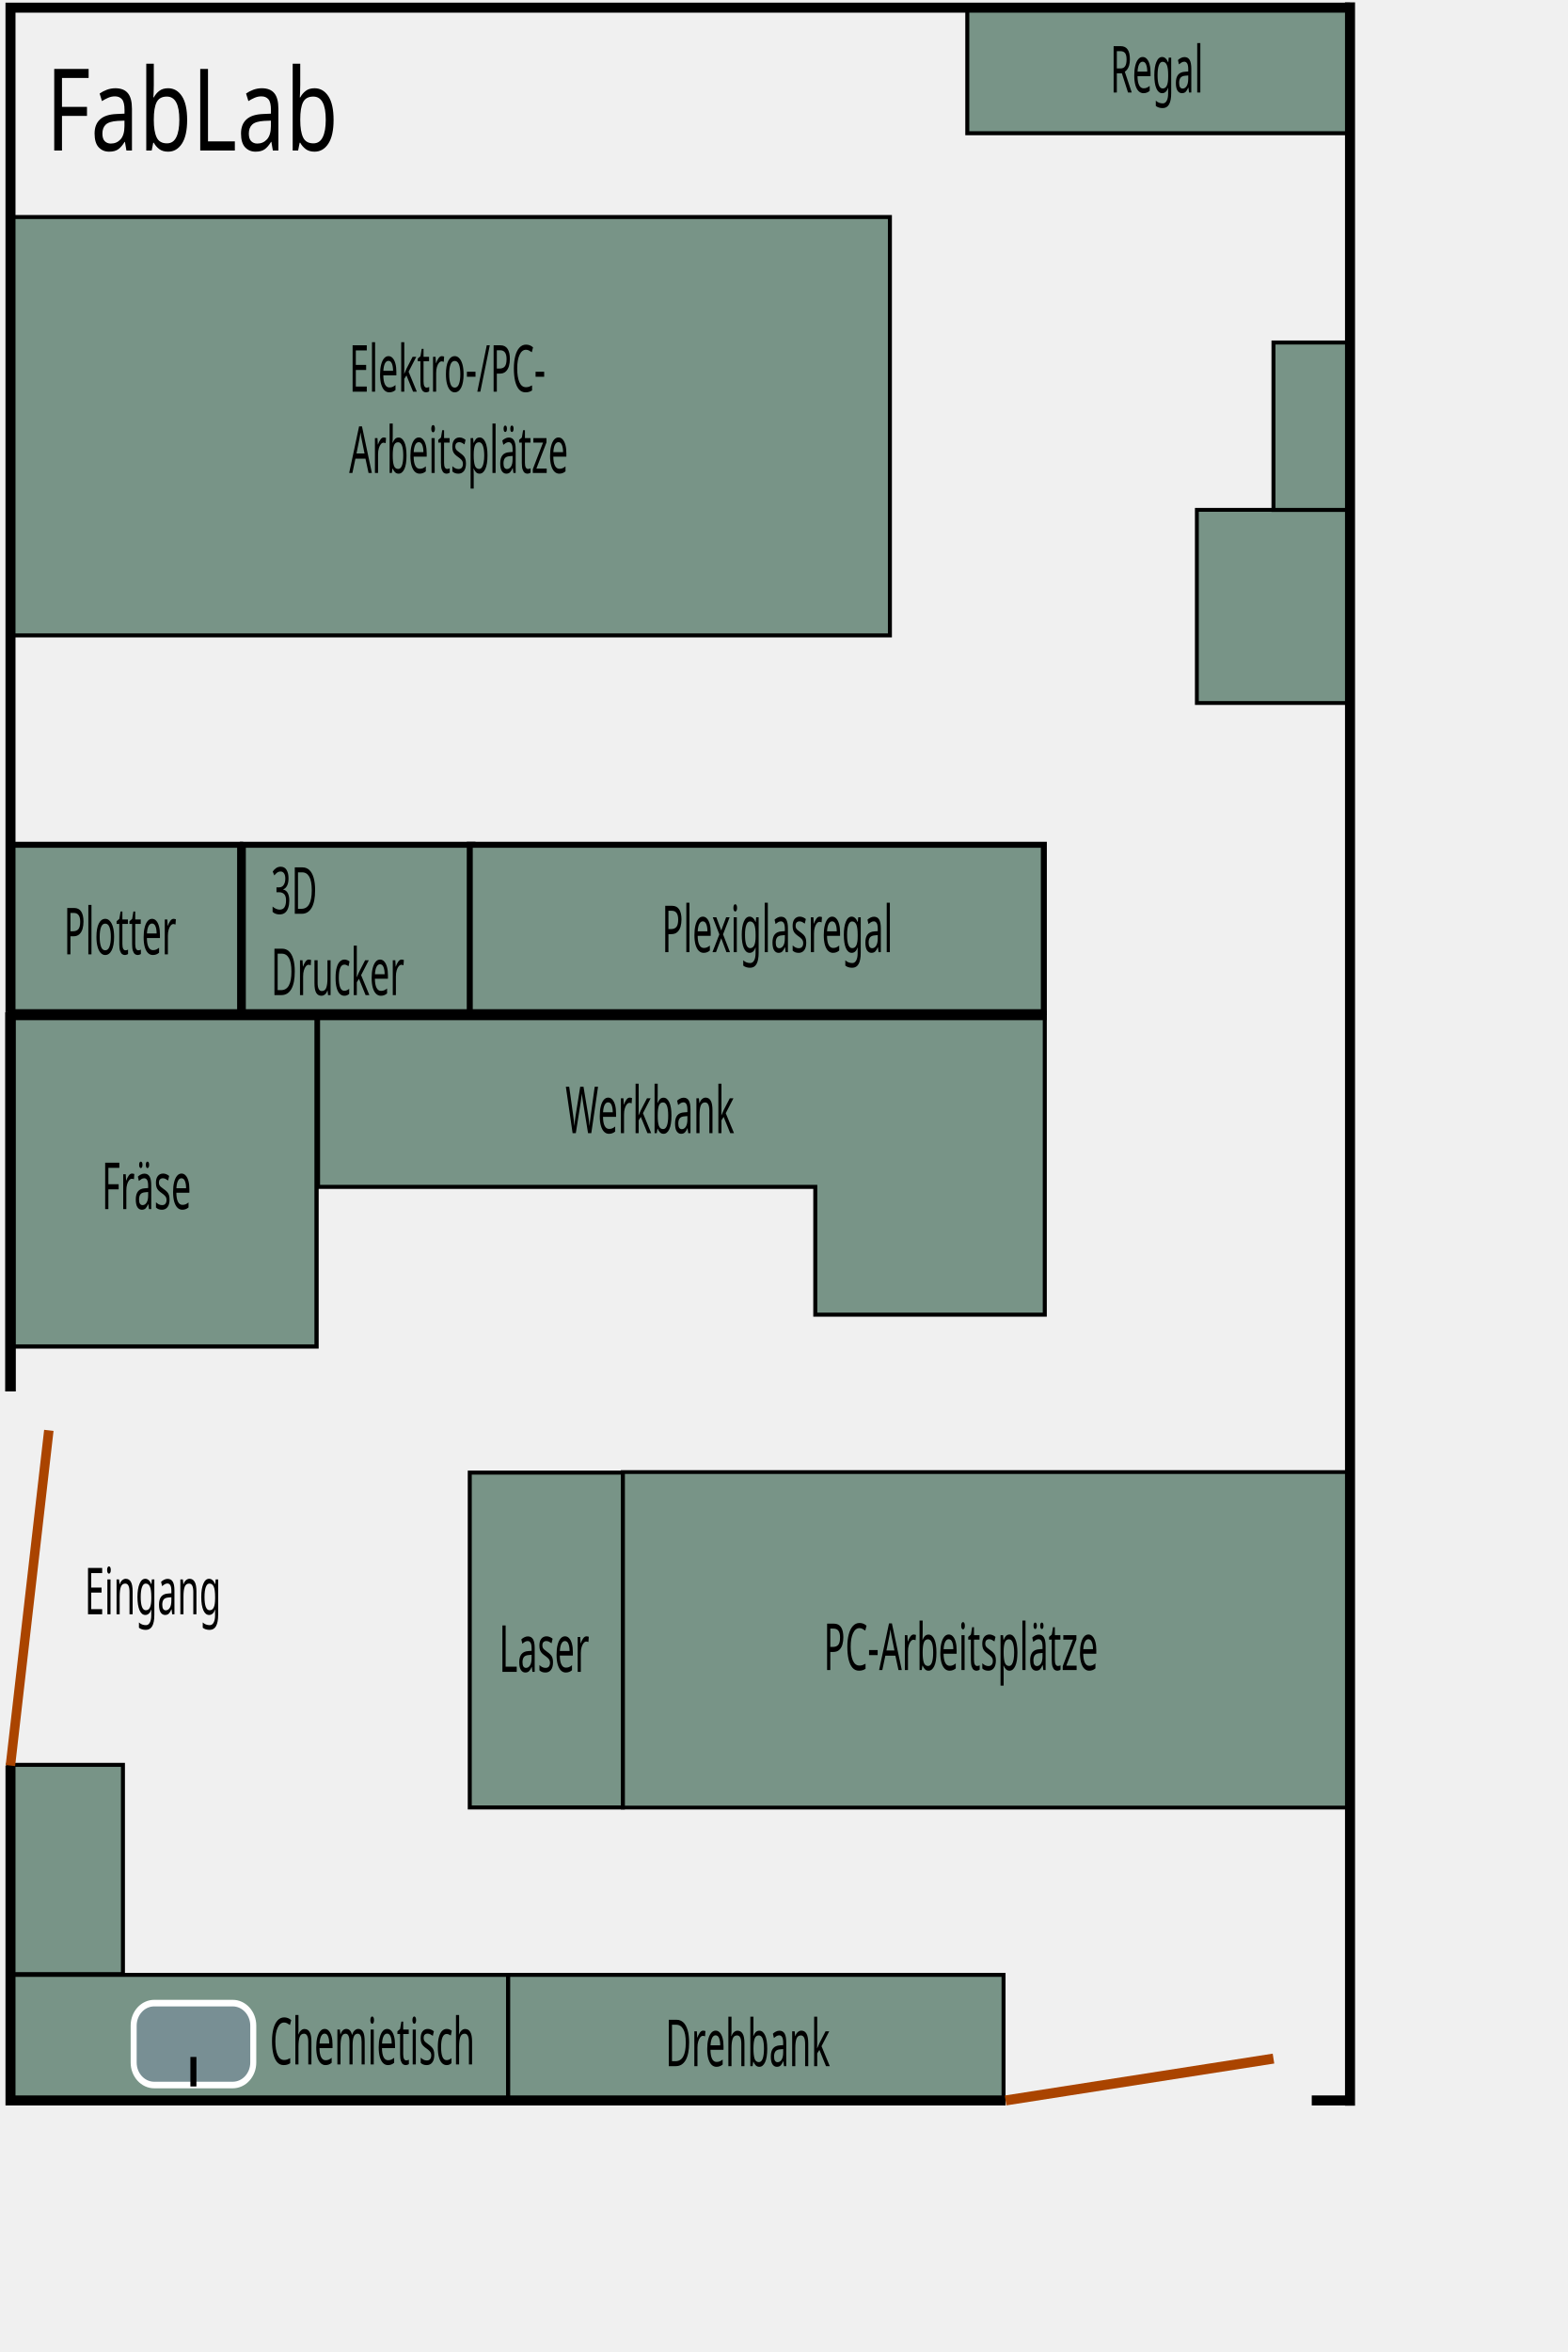
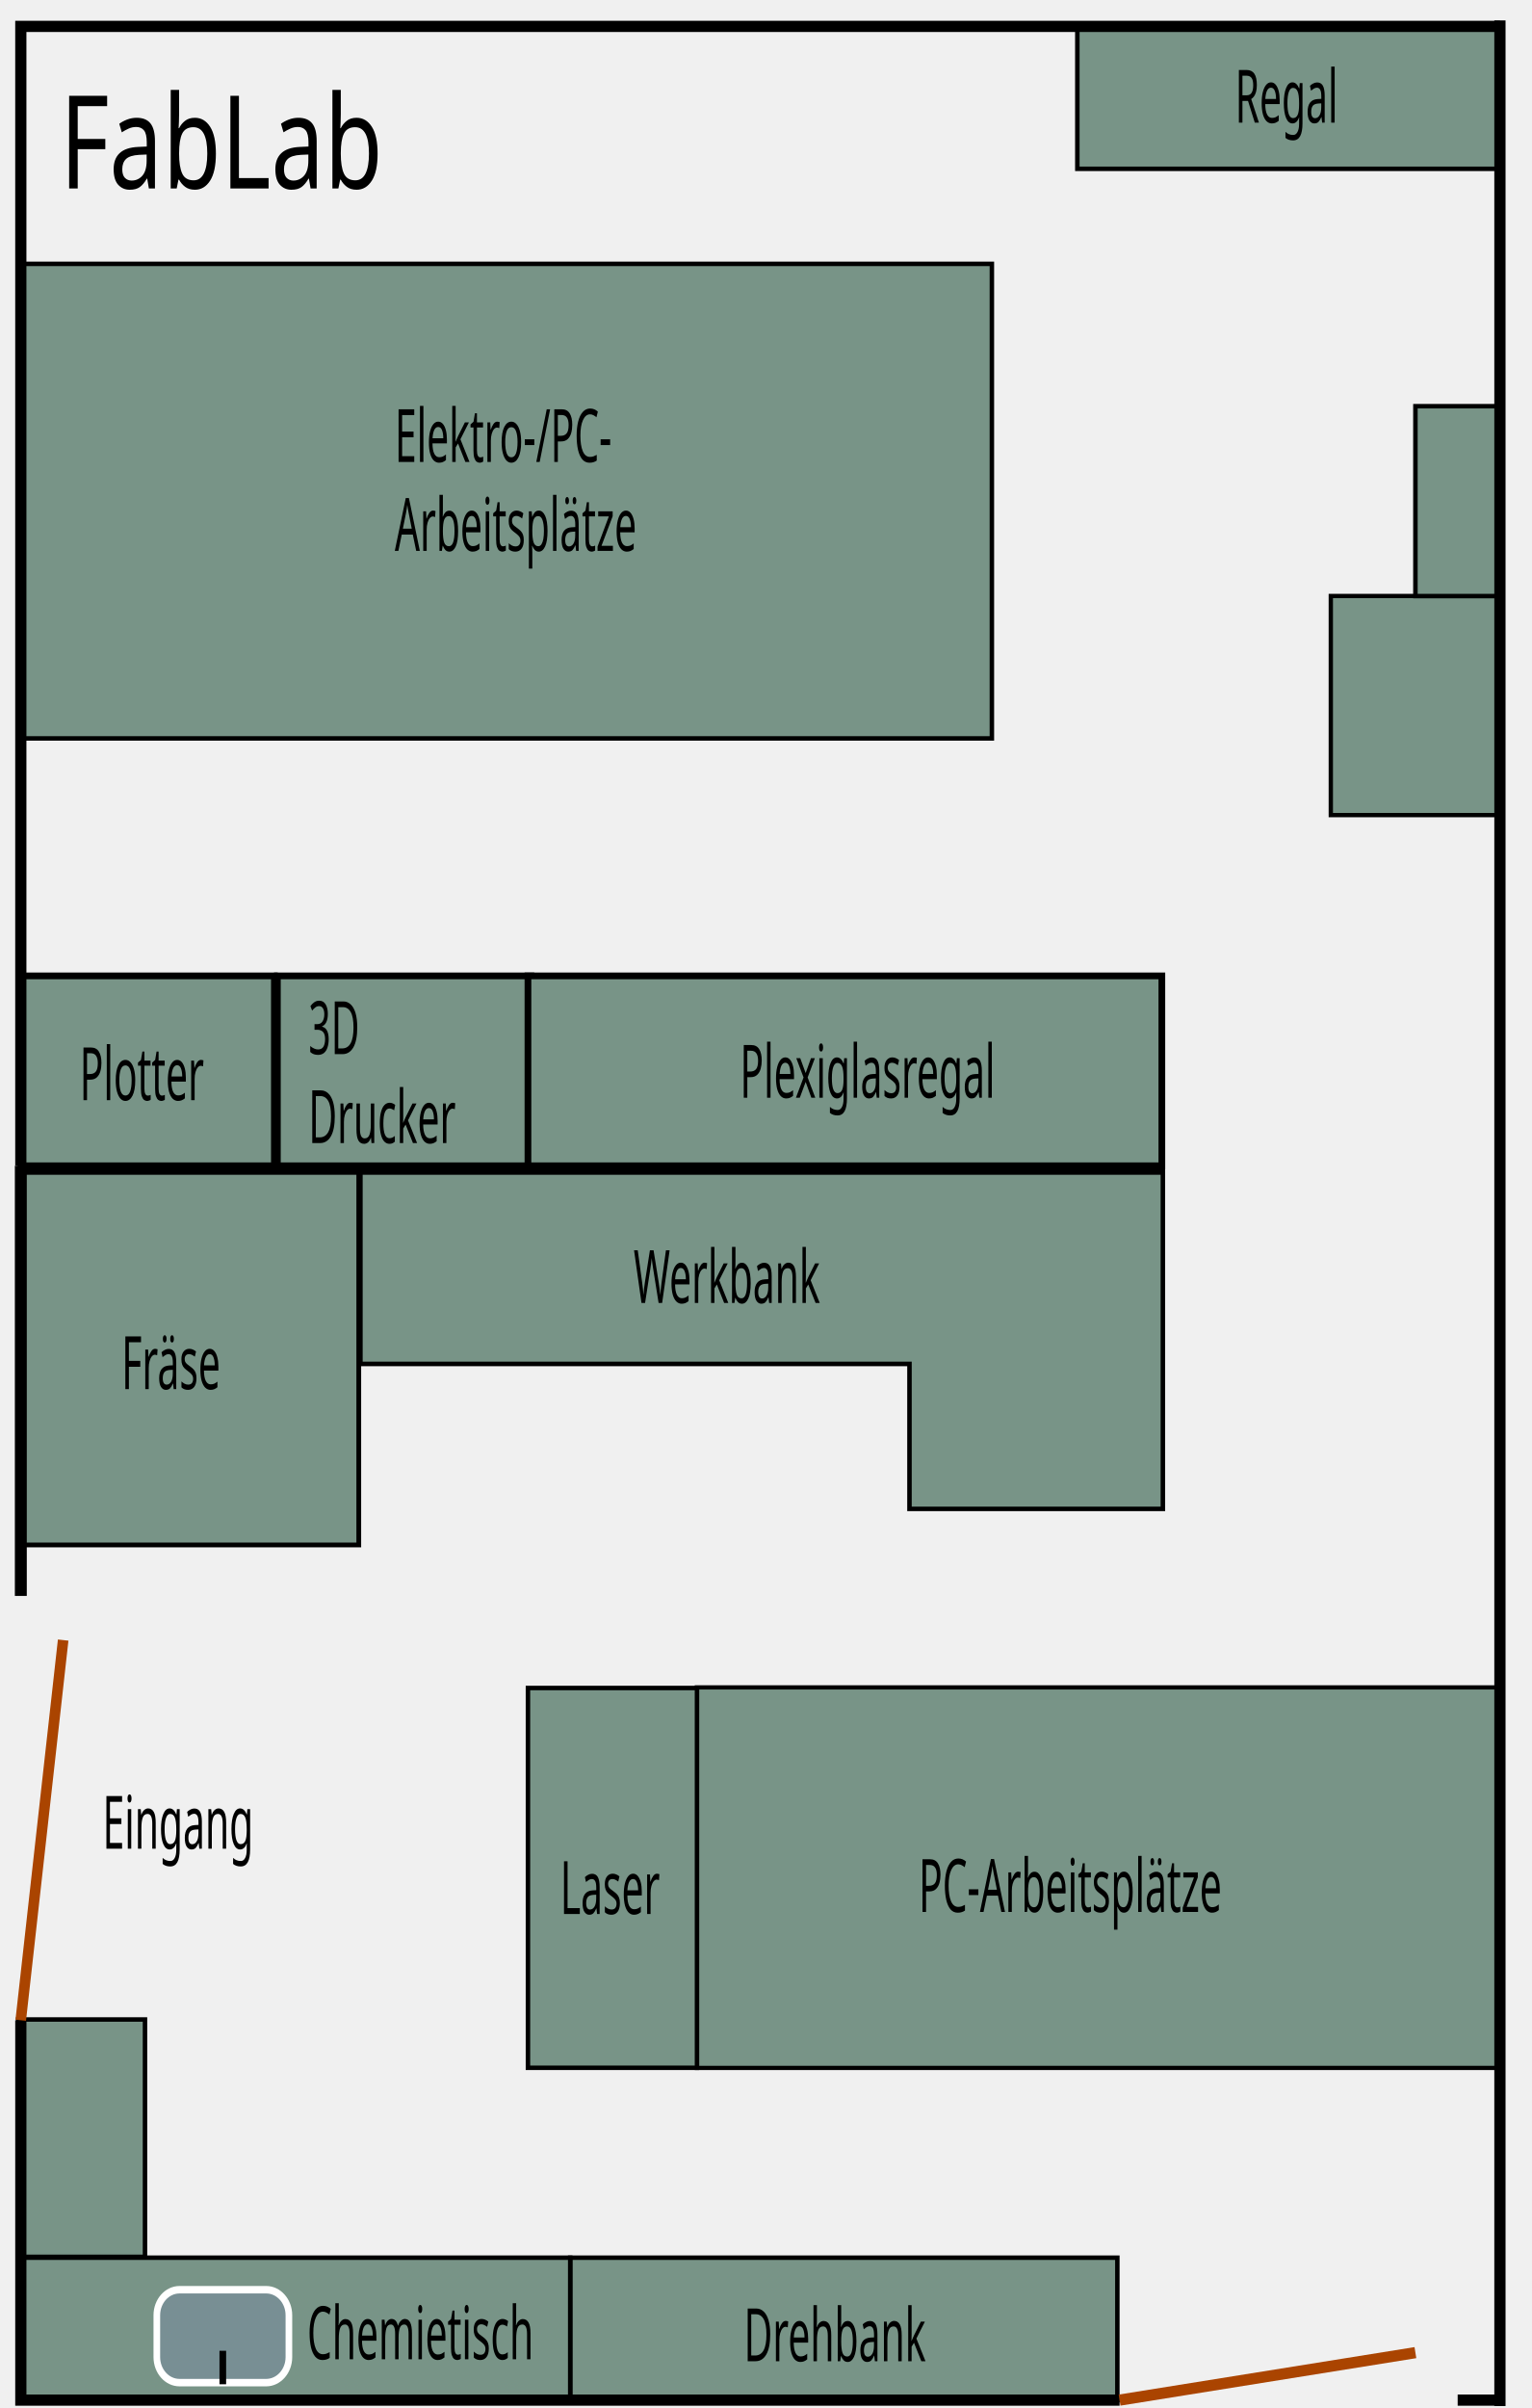
- <svg xmlns="http://www.w3.org/2000/svg" xmlns:ns1="http://www.openswatchbook.org/uri/2009/osb" width="400" height="600" viewBox="0 0 400 600" id="svg2" version="1.1">
+ <svg xmlns="http://www.w3.org/2000/svg" xmlns:ns1="http://www.openswatchbook.org/uri/2009/osb" width="350" height="550" viewBox="0 0 350 550" id="fablab" version="1.1">
  <defs id="defs4">
    <linearGradient id="linearGradient5711" ns1:paint="solid">
      <stop style="stop-color:#000000;stop-opacity:1;" offset="0" id="stop5713" />
    </linearGradient>
  </defs>
-   <g id="layer1" style="display:inline" transform="translate(0,-452.3622)">
+   <g id="layer1" style="display:inline" transform="translate(0,-502.3622)">




    text
       xml:space="preserve"
       style="font-style:normal;font-weight:normal;font-size:19.3719883px;line-height:125%;font-family:sans-serif;letter-spacing:0px;word-spacing:0px;fill:#000000;fill-opacity:1;stroke:none;stroke-width:1px;stroke-linecap:butt;stroke-linejoin:miter;stroke-opacity:1"
       x="686.96277"
       y="309.07123"
       id="text5903"
       sodipodi:linespacing="125%"
       transform="scale(0.95558616,1.0464781)"&gt;<tspan id="tspan5905" x="686.963" y="309.071">Regal</tspan>
  </g>
-   <g id="layer2" style="display:inline" transform="translate(0,-452.3622)" />
-   <g id="layer3" style="display:inline" transform="translate(0,-452.3622)">
-     <rect style="display:inline;opacity:1;fill:#789487;fill-opacity:1;stroke:#000000;stroke-width:1.532;stroke-miterlimit:4;stroke-dasharray:none;stroke-opacity:1" id="rect4180" width="58.592" height="42.71" x="2.677" y="667.865" />
-     <rect style="display:inline;opacity:1;fill:#789487;fill-opacity:1;stroke:#000000;stroke-width:1.532;stroke-miterlimit:4;stroke-dasharray:none;stroke-opacity:1" id="rect4182" width="58.592" height="42.71" x="61.959" y="667.865" />
-     <rect style="display:inline;opacity:1;fill:#789487;fill-opacity:1;stroke:#000000;stroke-width:1.532;stroke-miterlimit:4;stroke-dasharray:none;stroke-opacity:1" id="rect4184" width="146.479" height="42.71" x="119.861" y="667.865" />
-     <rect style="display:inline;opacity:1;fill:#789487;fill-opacity:1;stroke:#000000;stroke-width:1.021;stroke-miterlimit:4;stroke-dasharray:none;stroke-opacity:1" id="Regal" width="97.653" height="32.032" x="246.809" y="454.316" />
-     <rect style="display:inline;opacity:1;fill:#789487;fill-opacity:1;stroke:#000000;stroke-width:1.084;stroke-miterlimit:4;stroke-dasharray:none;stroke-opacity:1" id="rect4214" width="78.062" height="84.317" x="2.707" y="711.537" />
-     <path style="display:inline;opacity:1;fill:#789487;fill-opacity:1;fill-rule:evenodd;stroke:#000000;stroke-width:1.03;stroke-linecap:butt;stroke-linejoin:miter;stroke-miterlimit:4;stroke-dasharray:none;stroke-opacity:1" d="m 81.149,711.669 185.431,0 0,76.068 -58.557,0 0,-32.601 -126.874,0 z" id="Werkbank" />
-     <rect style="display:inline;opacity:1;fill:#789487;fill-opacity:1;stroke:#000000;stroke-width:1.019;stroke-miterlimit:4;stroke-dasharray:none;stroke-opacity:1" id="Drehbanktisch" width="126.433" height="32.034" x="129.625" y="956.155" />
-     <rect style="display:inline;opacity:1;fill:#789487;fill-opacity:1;stroke:#000000;stroke-width:1.021;stroke-miterlimit:4;stroke-dasharray:none;stroke-opacity:1" id="Chemietisch" width="126.949" height="32.032" x="2.677" y="956.156" />
-     <rect style="display:inline;opacity:1;fill:#789487;fill-opacity:1;stroke:#000000;stroke-width:1.021;stroke-miterlimit:4;stroke-dasharray:none;stroke-opacity:1" id="rect4259" width="29.296" height="53.387" x="2.073" y="902.58" />
-     <g transform="matrix(0.4882646,0,0,0.5338724,-7.088136,437.0385)" style="display:inline" id="g5737">
+   <g id="layer2" style="display:inline" transform="translate(0,-502.3622)" />
+   <g id="layer3" style="display:inline" transform="translate(0,-502.3622)">
+     <rect style="display:inline;opacity:1;fill:#789487;fill-opacity:1;stroke:#000000;stroke-width:1.535;stroke-miterlimit:4;stroke-dasharray:none;stroke-opacity:1" id="rect4180" width="57.932" height="43.373" x="4.758" y="725.26" />
+     <rect style="display:inline;opacity:1;fill:#789487;fill-opacity:1;stroke:#000000;stroke-width:1.535;stroke-miterlimit:4;stroke-dasharray:none;stroke-opacity:1" id="rect4182" width="57.932" height="43.373" x="63.372" y="725.26" />
+     <rect style="display:inline;opacity:1;fill:#789487;fill-opacity:1;stroke:#000000;stroke-width:1.535;stroke-miterlimit:4;stroke-dasharray:none;stroke-opacity:1" id="rect4184" width="144.829" height="43.373" x="120.621" y="725.26" />
+     <rect style="display:inline;opacity:1;fill:#789487;fill-opacity:1;stroke:#000000;stroke-width:1.023;stroke-miterlimit:4;stroke-dasharray:none;stroke-opacity:1" id="Regal" width="96.553" height="32.53" x="246.14" y="508.392" />
+     <rect style="display:inline;opacity:1;fill:#789487;fill-opacity:1;stroke:#000000;stroke-width:1.086;stroke-miterlimit:4;stroke-dasharray:none;stroke-opacity:1" id="rect4214" width="77.183" height="85.627" x="4.788" y="769.611" />
+     <path style="display:inline;opacity:1;fill:#789487;fill-opacity:1;fill-rule:evenodd;stroke:#000000;stroke-width:1.032;stroke-linecap:butt;stroke-linejoin:miter;stroke-miterlimit:4;stroke-dasharray:none;stroke-opacity:1" d="m 82.345,769.745 183.342,0 0,77.25 -57.897,0 0,-33.107 -125.444,0 z" id="Werkbank" />
+     <rect style="display:inline;opacity:1;fill:#789487;fill-opacity:1;stroke:#000000;stroke-width:1.021;stroke-miterlimit:4;stroke-dasharray:none;stroke-opacity:1" id="Drehbanktisch" width="125.009" height="32.532" x="130.275" y="1018.03" />
+     <rect style="display:inline;opacity:1;fill:#789487;fill-opacity:1;stroke:#000000;stroke-width:1.023;stroke-miterlimit:4;stroke-dasharray:none;stroke-opacity:1" id="Chemietisch" width="125.519" height="32.53" x="4.758" y="1018.03" />
+     <rect style="display:inline;opacity:1;fill:#789487;fill-opacity:1;stroke:#000000;stroke-width:1.023;stroke-miterlimit:4;stroke-dasharray:none;stroke-opacity:1" id="rect4259" width="28.966" height="54.217" x="4.16" y="963.622" />
+     <g transform="matrix(0.4827637,0,0,0.5421683,-4.897483,490.8466)" style="display:inline" id="g5737">
      <rect ry="10.756" y="985.856" x="84.363" height="39.141" width="62.506" id="rect4272" style="opacity:1;fill:#788f94;fill-opacity:1;stroke:#ffffff;stroke-width:3.141;stroke-linecap:butt;stroke-linejoin:round;stroke-miterlimit:4;stroke-dasharray:none;stroke-opacity:1" />
      <rect rx="0" ry="6.395" y="1012.24" x="114.675" height="12.79" width="1.827" id="rect5731" style="opacity:1;fill:#000000;fill-opacity:1;stroke:#000000;stroke-width:1.316;stroke-linecap:butt;stroke-linejoin:miter;stroke-miterlimit:4;stroke-dasharray:none;stroke-opacity:1" />
    </g>
-     <rect style="display:inline;opacity:1;fill:#789487;fill-opacity:1;fill-rule:nonzero;stroke:#000000;stroke-width:1.021;stroke-linecap:butt;stroke-linejoin:miter;stroke-miterlimit:4;stroke-dasharray:none;stroke-opacity:1" id="rect5865" width="224.366" height="106.731" x="2.697" y="507.725" />
-     <rect style="display:inline;opacity:1;fill:#789487;fill-opacity:1;fill-rule:nonzero;stroke:#000000;stroke-width:0.964;stroke-linecap:butt;stroke-linejoin:miter;stroke-miterlimit:4;stroke-dasharray:none;stroke-opacity:1" id="Schublade_18" width="185.595" height="85.587" x="158.894" y="827.889" />
-     <rect style="display:inline;opacity:1;fill:#789487;fill-opacity:1;fill-rule:nonzero;stroke:#000000;stroke-width:1.021;stroke-linecap:butt;stroke-linejoin:miter;stroke-miterlimit:4;stroke-dasharray:none;stroke-opacity:1" id="rect5889" width="39.061" height="85.42" x="119.861" y="828.027" />
-     <rect style="display:inline;opacity:1;fill:#789487;fill-opacity:1;fill-rule:nonzero;stroke:#000000;stroke-width:0.981;stroke-linecap:butt;stroke-linejoin:miter;stroke-miterlimit:4;stroke-dasharray:none;stroke-opacity:1" id="0815" width="39.099" height="49.276" x="305.382" y="582.424" />
-     <rect style="display:inline;opacity:1;fill:#789487;fill-opacity:1;fill-rule:nonzero;stroke:#000000;stroke-width:1.021;stroke-linecap:butt;stroke-linejoin:miter;stroke-miterlimit:4;stroke-dasharray:none;stroke-opacity:1" id="rect5901" width="19.531" height="42.71" x="324.932" y="539.735" />
-     <text xml:space="preserve" style="font-style:normal;font-weight:normal;font-size:12.271px;line-height:125%;font-family:sans-serif;letter-spacing:0px;word-spacing:0px;display:inline;fill:#000000;fill-opacity:1;stroke:none;stroke-width:1px;stroke-linecap:butt;stroke-linejoin:miter;stroke-opacity:1" x="93.108" y="723.919" id="text4268" transform="scale(0.7394429,1.35237)">
-       <tspan id="tspan4270" x="93.108" y="723.919">Chemietisch</tspan>
+     <rect style="display:inline;opacity:1;fill:#789487;fill-opacity:1;fill-rule:nonzero;stroke:#000000;stroke-width:1.023;stroke-linecap:butt;stroke-linejoin:miter;stroke-miterlimit:4;stroke-dasharray:none;stroke-opacity:1" id="rect5865" width="221.838" height="108.389" x="4.778" y="562.631" />
+     <rect style="display:inline;opacity:1;fill:#789487;fill-opacity:1;fill-rule:nonzero;stroke:#000000;stroke-width:0.966;stroke-linecap:butt;stroke-linejoin:miter;stroke-miterlimit:4;stroke-dasharray:none;stroke-opacity:1" id="Schublade_18" width="183.504" height="86.917" x="159.215" y="887.771" />
+     <rect style="display:inline;opacity:1;fill:#789487;fill-opacity:1;fill-rule:nonzero;stroke:#000000;stroke-width:1.023;stroke-linecap:butt;stroke-linejoin:miter;stroke-miterlimit:4;stroke-dasharray:none;stroke-opacity:1" id="rect5889" width="38.621" height="86.747" x="120.621" y="887.91" />
+     <rect style="display:inline;opacity:1;fill:#789487;fill-opacity:1;fill-rule:nonzero;stroke:#000000;stroke-width:0.984;stroke-linecap:butt;stroke-linejoin:miter;stroke-miterlimit:4;stroke-dasharray:none;stroke-opacity:1" id="0815" width="38.659" height="50.042" x="304.053" y="638.492" />
+     <rect style="display:inline;opacity:1;fill:#789487;fill-opacity:1;fill-rule:nonzero;stroke:#000000;stroke-width:1.023;stroke-linecap:butt;stroke-linejoin:miter;stroke-miterlimit:4;stroke-dasharray:none;stroke-opacity:1" id="rect5901" width="19.311" height="43.373" x="323.382" y="595.139" />
+     <text xml:space="preserve" style="font-style:normal;font-weight:normal;font-size:12.297px;line-height:125%;font-family:sans-serif;letter-spacing:0px;word-spacing:0px;display:inline;fill:#000000;fill-opacity:1;stroke:none;stroke-width:1px;stroke-linecap:butt;stroke-linejoin:miter;stroke-opacity:1" x="96.192" y="759.705" id="text4268" transform="scale(0.7296187,1.370579)">
+       <tspan id="tspan4270" x="96.192" y="759.705">Chemietisch</tspan>
    </text>
-     <text xml:space="preserve" style="font-style:normal;font-weight:normal;font-size:12.271px;line-height:125%;font-family:sans-serif;letter-spacing:0px;word-spacing:0px;display:inline;fill:#000000;fill-opacity:1;stroke:none;stroke-width:1px;stroke-linecap:butt;stroke-linejoin:miter;stroke-opacity:1" x="229.581" y="724.244" id="text4268-6" transform="scale(0.7394429,1.35237)">
-       <tspan id="tspan4270-9" x="229.581" y="724.244">Drehbank</tspan>
+     <text xml:space="preserve" style="font-style:normal;font-weight:normal;font-size:12.297px;line-height:125%;font-family:sans-serif;letter-spacing:0px;word-spacing:0px;display:inline;fill:#000000;fill-opacity:1;stroke:none;stroke-width:1px;stroke-linecap:butt;stroke-linejoin:miter;stroke-opacity:1" x="232.944" y="760.03" id="text4268-6" transform="scale(0.7296187,1.370579)">
+       <tspan id="tspan4270-9" x="232.944" y="760.03">Drehbank</tspan>
    </text>
-     <text xml:space="preserve" style="font-style:normal;font-weight:normal;font-size:12.271px;line-height:125%;font-family:sans-serif;letter-spacing:0px;word-spacing:0px;display:inline;fill:#000000;fill-opacity:1;stroke:none;stroke-width:1px;stroke-linecap:butt;stroke-linejoin:miter;stroke-opacity:1" x="284.211" y="649.522" id="text4268-3" transform="scale(0.7394429,1.35237)">
-       <tspan id="tspan4270-1" x="284.211" y="649.522">PC-Arbeitsplätze</tspan>
+     <text xml:space="preserve" style="font-style:normal;font-weight:normal;font-size:12.297px;line-height:125%;font-family:sans-serif;letter-spacing:0px;word-spacing:0px;display:inline;fill:#000000;fill-opacity:1;stroke:none;stroke-width:1px;stroke-linecap:butt;stroke-linejoin:miter;stroke-opacity:1" x="287.686" y="685.156" id="text4268-3" transform="scale(0.7296187,1.370579)">
+       <tspan id="tspan4270-1" x="287.686" y="685.156">PC-Arbeitsplätze</tspan>
    </text>
-     <text xml:space="preserve" style="font-style:normal;font-weight:normal;font-size:12.271px;line-height:125%;font-family:sans-serif;letter-spacing:0px;word-spacing:0px;display:inline;fill:#000000;fill-opacity:1;stroke:none;stroke-width:1px;stroke-linecap:butt;stroke-linejoin:miter;stroke-opacity:1" x="172.179" y="649.866" id="text4268-4" transform="scale(0.7394429,1.35237)">
-       <tspan id="tspan4270-4" x="172.179" y="649.866">Laser</tspan>
+     <text xml:space="preserve" style="font-style:normal;font-weight:normal;font-size:12.297px;line-height:125%;font-family:sans-serif;letter-spacing:0px;word-spacing:0px;display:inline;fill:#000000;fill-opacity:1;stroke:none;stroke-width:1px;stroke-linecap:butt;stroke-linejoin:miter;stroke-opacity:1" x="175.424" y="685.501" id="text4268-4" transform="scale(0.7296187,1.370579)">
+       <tspan id="tspan4270-4" x="175.424" y="685.501">Laser</tspan>
    </text>
-     <text xml:space="preserve" style="font-style:normal;font-weight:normal;font-size:12.271px;line-height:125%;font-family:sans-serif;letter-spacing:0px;word-spacing:0px;display:inline;fill:#000000;fill-opacity:1;stroke:none;stroke-width:1px;stroke-linecap:butt;stroke-linejoin:miter;stroke-opacity:1" x="35.102" y="562.573" id="text4268-8" transform="scale(0.7394429,1.35237)">
-       <tspan id="tspan4270-47" x="35.102" y="562.573">Fräse</tspan>
+     <text xml:space="preserve" style="font-style:normal;font-weight:normal;font-size:12.297px;line-height:125%;font-family:sans-serif;letter-spacing:0px;word-spacing:0px;display:inline;fill:#000000;fill-opacity:1;stroke:none;stroke-width:1px;stroke-linecap:butt;stroke-linejoin:miter;stroke-opacity:1" x="38.067" y="598.029" id="text4268-8" transform="scale(0.7296187,1.370579)">
+       <tspan id="tspan4270-47" x="38.067" y="598.029">Fräse</tspan>
    </text>
-     <text xml:space="preserve" style="font-style:normal;font-weight:normal;font-size:12.271px;line-height:125%;font-family:sans-serif;letter-spacing:0px;word-spacing:0px;display:inline;fill:#000000;fill-opacity:1;stroke:none;stroke-width:1px;stroke-linecap:butt;stroke-linejoin:miter;stroke-opacity:1" x="29.183" y="639.008" id="text4268-37" transform="scale(0.7394429,1.35237)">
-       <tspan id="tspan4270-0" x="29.183" y="639.008">Eingang</tspan>
+     <text xml:space="preserve" style="font-style:normal;font-weight:normal;font-size:12.297px;line-height:125%;font-family:sans-serif;letter-spacing:0px;word-spacing:0px;display:inline;fill:#000000;fill-opacity:1;stroke:none;stroke-width:1px;stroke-linecap:butt;stroke-linejoin:miter;stroke-opacity:1" x="32.135" y="674.621" id="text4268-37" transform="scale(0.7296187,1.370579)">
+       <tspan id="tspan4270-0" x="32.135" y="674.621">Eingang</tspan>
    </text>
-     <text xml:space="preserve" style="font-style:normal;font-weight:normal;font-size:12.271px;line-height:125%;font-family:sans-serif;letter-spacing:0px;word-spacing:0px;display:inline;fill:#000000;fill-opacity:1;stroke:none;stroke-width:1px;stroke-linecap:butt;stroke-linejoin:miter;stroke-opacity:1" x="195.112" y="548.247" id="text4268-30" transform="scale(0.7394429,1.35237)">
-       <tspan id="tspan4270-6" x="195.112" y="548.247">Werkbank</tspan>
+     <text xml:space="preserve" style="font-style:normal;font-weight:normal;font-size:12.297px;line-height:125%;font-family:sans-serif;letter-spacing:0px;word-spacing:0px;display:inline;fill:#000000;fill-opacity:1;stroke:none;stroke-width:1px;stroke-linecap:butt;stroke-linejoin:miter;stroke-opacity:1" x="198.405" y="583.674" id="text4268-30" transform="scale(0.7296187,1.370579)">
+       <tspan id="tspan4270-6" x="198.405" y="583.674">Werkbank</tspan>
    </text>
-     <text xml:space="preserve" style="font-style:normal;font-weight:normal;font-size:12.271px;line-height:125%;font-family:sans-serif;letter-spacing:0px;word-spacing:0px;display:inline;fill:#000000;fill-opacity:1;stroke:none;stroke-width:1px;stroke-linecap:butt;stroke-linejoin:miter;stroke-opacity:1" x="228.354" y="514.109" id="text4268-7" transform="scale(0.7394429,1.35237)">
-       <tspan id="tspan4270-8" x="228.354" y="514.109">Plexiglasregal</tspan>
+     <text xml:space="preserve" style="font-style:normal;font-weight:normal;font-size:12.297px;line-height:125%;font-family:sans-serif;letter-spacing:0px;word-spacing:0px;display:inline;fill:#000000;fill-opacity:1;stroke:none;stroke-width:1px;stroke-linecap:butt;stroke-linejoin:miter;stroke-opacity:1" x="231.715" y="549.466" id="text4268-7" transform="scale(0.7296187,1.370579)">
+       <tspan id="tspan4270-8" x="231.715" y="549.466">Plexiglasregal</tspan>
    </text>
-     <text xml:space="preserve" style="font-style:normal;font-weight:normal;font-size:12.271px;line-height:125%;font-family:sans-serif;letter-spacing:0px;word-spacing:0px;display:inline;fill:#000000;fill-opacity:1;stroke:none;stroke-width:1px;stroke-linecap:butt;stroke-linejoin:miter;stroke-opacity:1" x="93.512" y="506.864" id="text4268-0" transform="scale(0.7394429,1.35237)">
-       <tspan id="tspan4270-17" x="93.512" y="506.864">3D </tspan>
-       <tspan x="93.512" y="522.203" id="tspan4281">Drucker</tspan>
+     <text xml:space="preserve" style="font-style:normal;font-weight:normal;font-size:12.297px;line-height:125%;font-family:sans-serif;letter-spacing:0px;word-spacing:0px;display:inline;fill:#000000;fill-opacity:1;stroke:none;stroke-width:1px;stroke-linecap:butt;stroke-linejoin:miter;stroke-opacity:1" x="96.596" y="542.206" id="text4268-0" transform="scale(0.7296187,1.370579)">
+       <tspan id="tspan4270-17" x="96.596" y="542.206">3D </tspan>
+       <tspan x="96.596" y="557.024" id="tspan4281">Drucker</tspan>
    </text>
-     <text xml:space="preserve" style="font-style:normal;font-weight:normal;font-size:12.271px;line-height:125%;font-family:sans-serif;letter-spacing:0px;word-spacing:0px;display:inline;fill:#000000;fill-opacity:1;stroke:none;stroke-width:1px;stroke-linecap:butt;stroke-linejoin:miter;stroke-opacity:1" x="22.014" y="514.521" id="text4268-9" transform="scale(0.7394429,1.35237)">
-       <tspan id="tspan4270-96" x="22.014" y="514.521">Plotter</tspan>
+     <text xml:space="preserve" style="font-style:normal;font-weight:normal;font-size:12.297px;line-height:125%;font-family:sans-serif;letter-spacing:0px;word-spacing:0px;display:inline;fill:#000000;fill-opacity:1;stroke:none;stroke-width:1px;stroke-linecap:butt;stroke-linejoin:miter;stroke-opacity:1" x="24.952" y="549.879" id="text4268-9" transform="scale(0.7296187,1.370579)">
+       <tspan id="tspan4270-96" x="24.952" y="549.879">Plotter</tspan>
    </text>
-     <text xml:space="preserve" style="font-style:normal;font-weight:normal;font-size:12.271px;line-height:125%;font-family:sans-serif;letter-spacing:0px;word-spacing:0px;display:inline;fill:#000000;fill-opacity:1;stroke:none;stroke-width:1px;stroke-linecap:butt;stroke-linejoin:miter;stroke-opacity:1" x="120.485" y="408.381" id="text4268-08" transform="scale(0.7394429,1.35237)">
-       <tspan id="tspan4270-89" x="120.485" y="408.381">Elektro-/PC-</tspan>
-       <tspan x="120.485" y="423.72" id="tspan4304">Arbeitsplätze</tspan>
+     <text xml:space="preserve" style="font-style:normal;font-weight:normal;font-size:12.297px;line-height:125%;font-family:sans-serif;letter-spacing:0px;word-spacing:0px;display:inline;fill:#000000;fill-opacity:1;stroke:none;stroke-width:1px;stroke-linecap:butt;stroke-linejoin:miter;stroke-opacity:1" x="123.625" y="443.522" id="text4268-08" transform="scale(0.7296187,1.370579)">
+       <tspan id="tspan4270-89" x="123.625" y="443.522">Elektro-/PC-</tspan>
+       <tspan x="123.625" y="458.34" id="tspan4304">Arbeitsplätze</tspan>
    </text>
-     <text xml:space="preserve" style="font-style:normal;font-weight:normal;font-size:12.271px;line-height:125%;font-family:sans-serif;letter-spacing:0px;word-spacing:0px;display:inline;fill:#000000;fill-opacity:1;stroke:none;stroke-width:1px;stroke-linecap:butt;stroke-linejoin:miter;stroke-opacity:1" x="383.081" y="351.951" id="text4268-01" transform="scale(0.7394429,1.35237)">
-       <tspan id="tspan4270-964" x="383.081" y="351.951">Regal</tspan>
+     <text xml:space="preserve" style="font-style:normal;font-weight:normal;font-size:12.297px;line-height:125%;font-family:sans-serif;letter-spacing:0px;word-spacing:0px;display:inline;fill:#000000;fill-opacity:1;stroke:none;stroke-width:1px;stroke-linecap:butt;stroke-linejoin:miter;stroke-opacity:1" x="386.758" y="386.976" id="text4268-01" transform="scale(0.7296187,1.370579)">
+       <tspan id="tspan4270-964" x="386.758" y="386.976">Regal</tspan>
    </text>
-     <text xml:space="preserve" style="font-style:normal;font-weight:normal;font-size:25.316px;line-height:125%;font-family:sans-serif;letter-spacing:0px;word-spacing:0px;display:inline;fill:#000000;fill-opacity:1;stroke:none;stroke-width:1px;stroke-linecap:butt;stroke-linejoin:miter;stroke-opacity:1" x="13.485" y="426.08" id="text4204" transform="scale(0.8681905,1.151821)">
-       <tspan id="tspan4206" x="13.485" y="426.08">FabLab</tspan>
+     <text xml:space="preserve" style="font-style:normal;font-weight:normal;font-size:25.368px;line-height:125%;font-family:sans-serif;letter-spacing:0px;word-spacing:0px;display:inline;fill:#000000;fill-opacity:1;stroke:none;stroke-width:1px;stroke-linecap:butt;stroke-linejoin:miter;stroke-opacity:1" x="15.977" y="467.229" id="text4204" transform="scale(0.8566559,1.16733)">
+       <tspan id="tspan4206" x="15.977" y="467.229">FabLab</tspan>
    </text>
-     <path style="display:inline;fill:none;fill-rule:evenodd;stroke:#000000;stroke-width:2.717;stroke-linecap:butt;stroke-linejoin:miter;stroke-miterlimit:4;stroke-dasharray:none;stroke-opacity:1" d="m 2.677,710.574 0,96.745" id="path4170" />
-     <path style="display:inline;fill:none;fill-rule:evenodd;stroke:#000000;stroke-width:2.553;stroke-linecap:butt;stroke-linejoin:miter;stroke-miterlimit:4;stroke-dasharray:none;stroke-opacity:1" d="m 2.677,902.769 0,85.42 253.898,0" id="path4154" />
-     <path style="display:inline;fill:none;fill-rule:evenodd;stroke:#000000;stroke-width:2.553;stroke-linecap:butt;stroke-linejoin:miter;stroke-miterlimit:4;stroke-dasharray:none;stroke-opacity:1" d="m 334.697,988.188 9.765,0" id="path4178" />
-     <path style="display:inline;fill:none;fill-rule:evenodd;stroke:#000000;stroke-width:2.559;stroke-linecap:butt;stroke-linejoin:miter;stroke-miterlimit:4;stroke-dasharray:none;stroke-opacity:1" d="m 344.462,452.971 0,536.552" id="path4162" />
-     <path style="display:inline;fill:none;fill-rule:evenodd;stroke:#000000;stroke-width:2.553;stroke-linecap:butt;stroke-linejoin:miter;stroke-miterlimit:4;stroke-dasharray:none;stroke-opacity:1" d="m 344.462,454.316 -341.785,0 0,256.259" id="path4168" />
-     <path style="display:inline;fill:none;fill-rule:evenodd;stroke:#000000;stroke-width:2.553;stroke-linecap:butt;stroke-linejoin:miter;stroke-miterlimit:4;stroke-dasharray:none;stroke-opacity:1" d="m 2.677,711.337 264.36,0" id="path4164" />
-     <path style="display:inline;fill:none;fill-rule:evenodd;stroke:#aa4400;stroke-width:2.553;stroke-linecap:butt;stroke-linejoin:miter;stroke-miterlimit:4;stroke-dasharray:none;stroke-opacity:1" d="m 256.575,988.188 68.357,-10.678" id="path4176" />
-     <path style="display:inline;fill:#aa4400;fill-rule:evenodd;stroke:#aa4400;stroke-width:2.413;stroke-linecap:butt;stroke-linejoin:miter;stroke-miterlimit:4;stroke-dasharray:none;stroke-opacity:1" d="M 2.658,902.76 12.461,817.25" id="path4174" />
+     <path style="display:inline;fill:none;fill-rule:evenodd;stroke:#000000;stroke-width:2.722;stroke-linecap:butt;stroke-linejoin:miter;stroke-miterlimit:4;stroke-dasharray:none;stroke-opacity:1" d="m 4.758,768.633 0,98.248" id="path4170" />
+     <path style="display:inline;fill:none;fill-rule:evenodd;stroke:#000000;stroke-width:2.558;stroke-linecap:butt;stroke-linejoin:miter;stroke-miterlimit:4;stroke-dasharray:none;stroke-opacity:1" d="m 4.758,963.814 0,86.747 251.037,0" id="path4154" />
+     <path style="display:inline;fill:none;fill-rule:evenodd;stroke:#000000;stroke-width:2.558;stroke-linecap:butt;stroke-linejoin:miter;stroke-miterlimit:4;stroke-dasharray:none;stroke-opacity:1" d="m 333.037,1050.561 9.655,0" id="path4178" />
+     <path style="display:inline;fill:none;fill-rule:evenodd;stroke:#000000;stroke-width:2.564;stroke-linecap:butt;stroke-linejoin:miter;stroke-miterlimit:4;stroke-dasharray:none;stroke-opacity:1" d="m 342.692,507.027 0,544.89" id="path4162" />
+     <path style="display:inline;fill:none;fill-rule:evenodd;stroke:#000000;stroke-width:2.558;stroke-linecap:butt;stroke-linejoin:miter;stroke-miterlimit:4;stroke-dasharray:none;stroke-opacity:1" d="m 342.692,508.392 -337.935,0 0,260.241" id="path4168" />
+     <path style="display:inline;fill:none;fill-rule:evenodd;stroke:#000000;stroke-width:2.558;stroke-linecap:butt;stroke-linejoin:miter;stroke-miterlimit:4;stroke-dasharray:none;stroke-opacity:1" d="m 4.758,769.408 261.382,0" id="path4164" />
+     <path style="display:inline;fill:none;fill-rule:evenodd;stroke:#aa4400;stroke-width:2.558;stroke-linecap:butt;stroke-linejoin:miter;stroke-miterlimit:4;stroke-dasharray:none;stroke-opacity:1" d="m 255.795,1050.561 67.587,-10.844" id="path4176" />
+     <path style="display:inline;fill:#aa4400;fill-rule:evenodd;stroke:#aa4400;stroke-width:2.418;stroke-linecap:butt;stroke-linejoin:miter;stroke-miterlimit:4;stroke-dasharray:none;stroke-opacity:1" d="M 4.739,963.805 14.432,876.966" id="path4174" />
  </g>
</svg>
